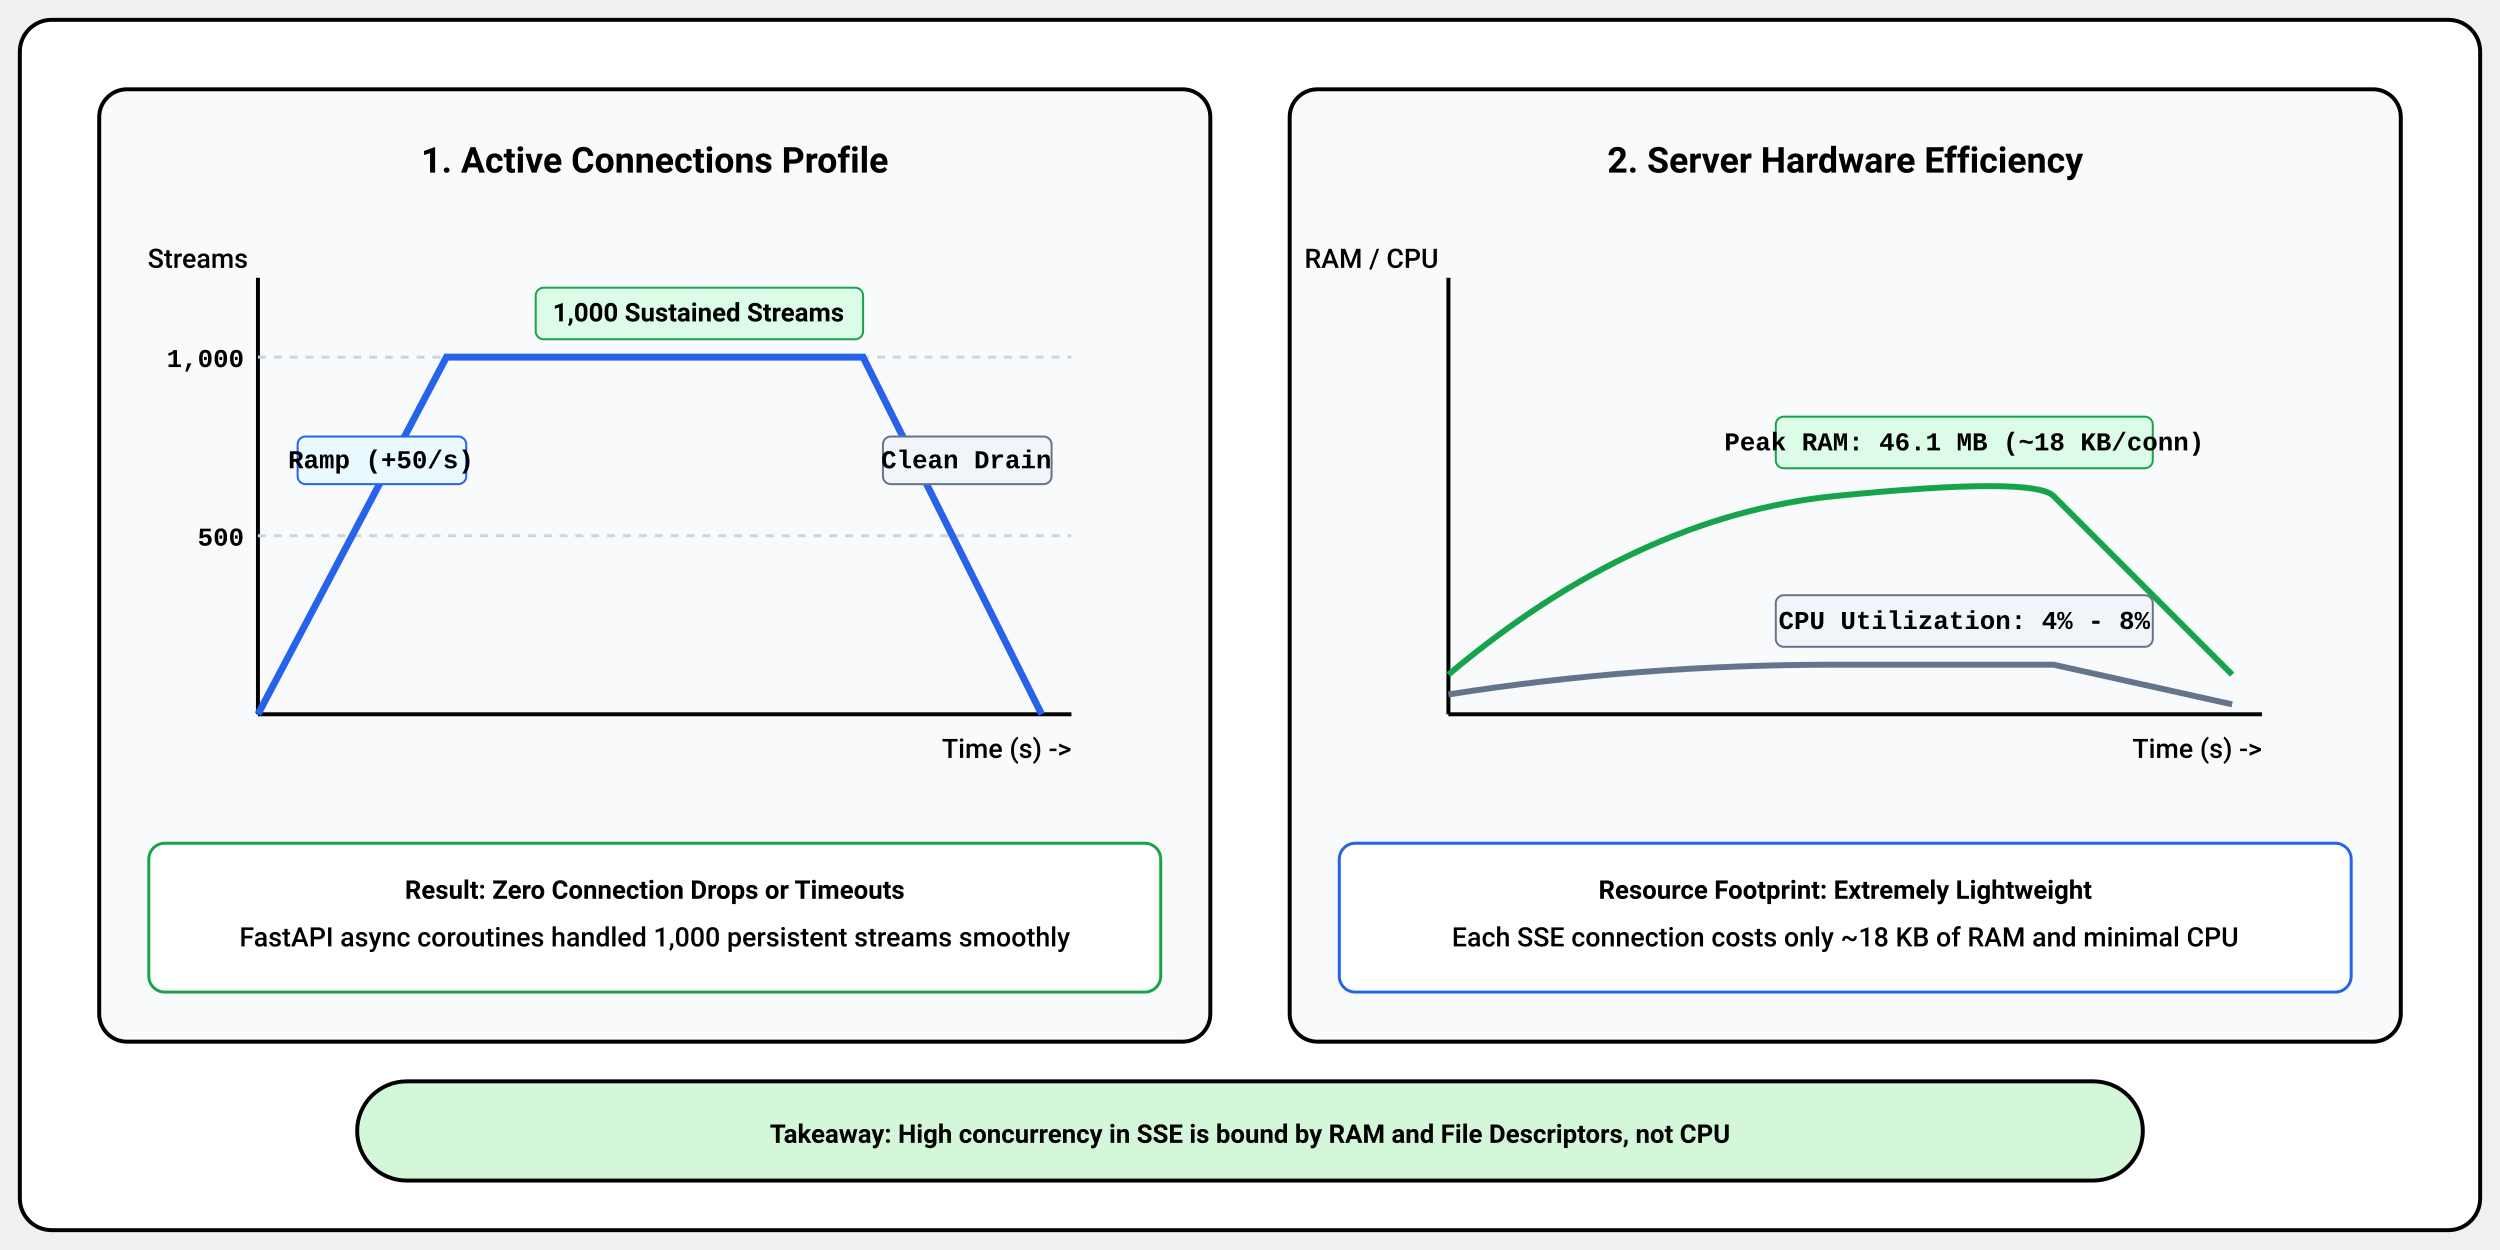
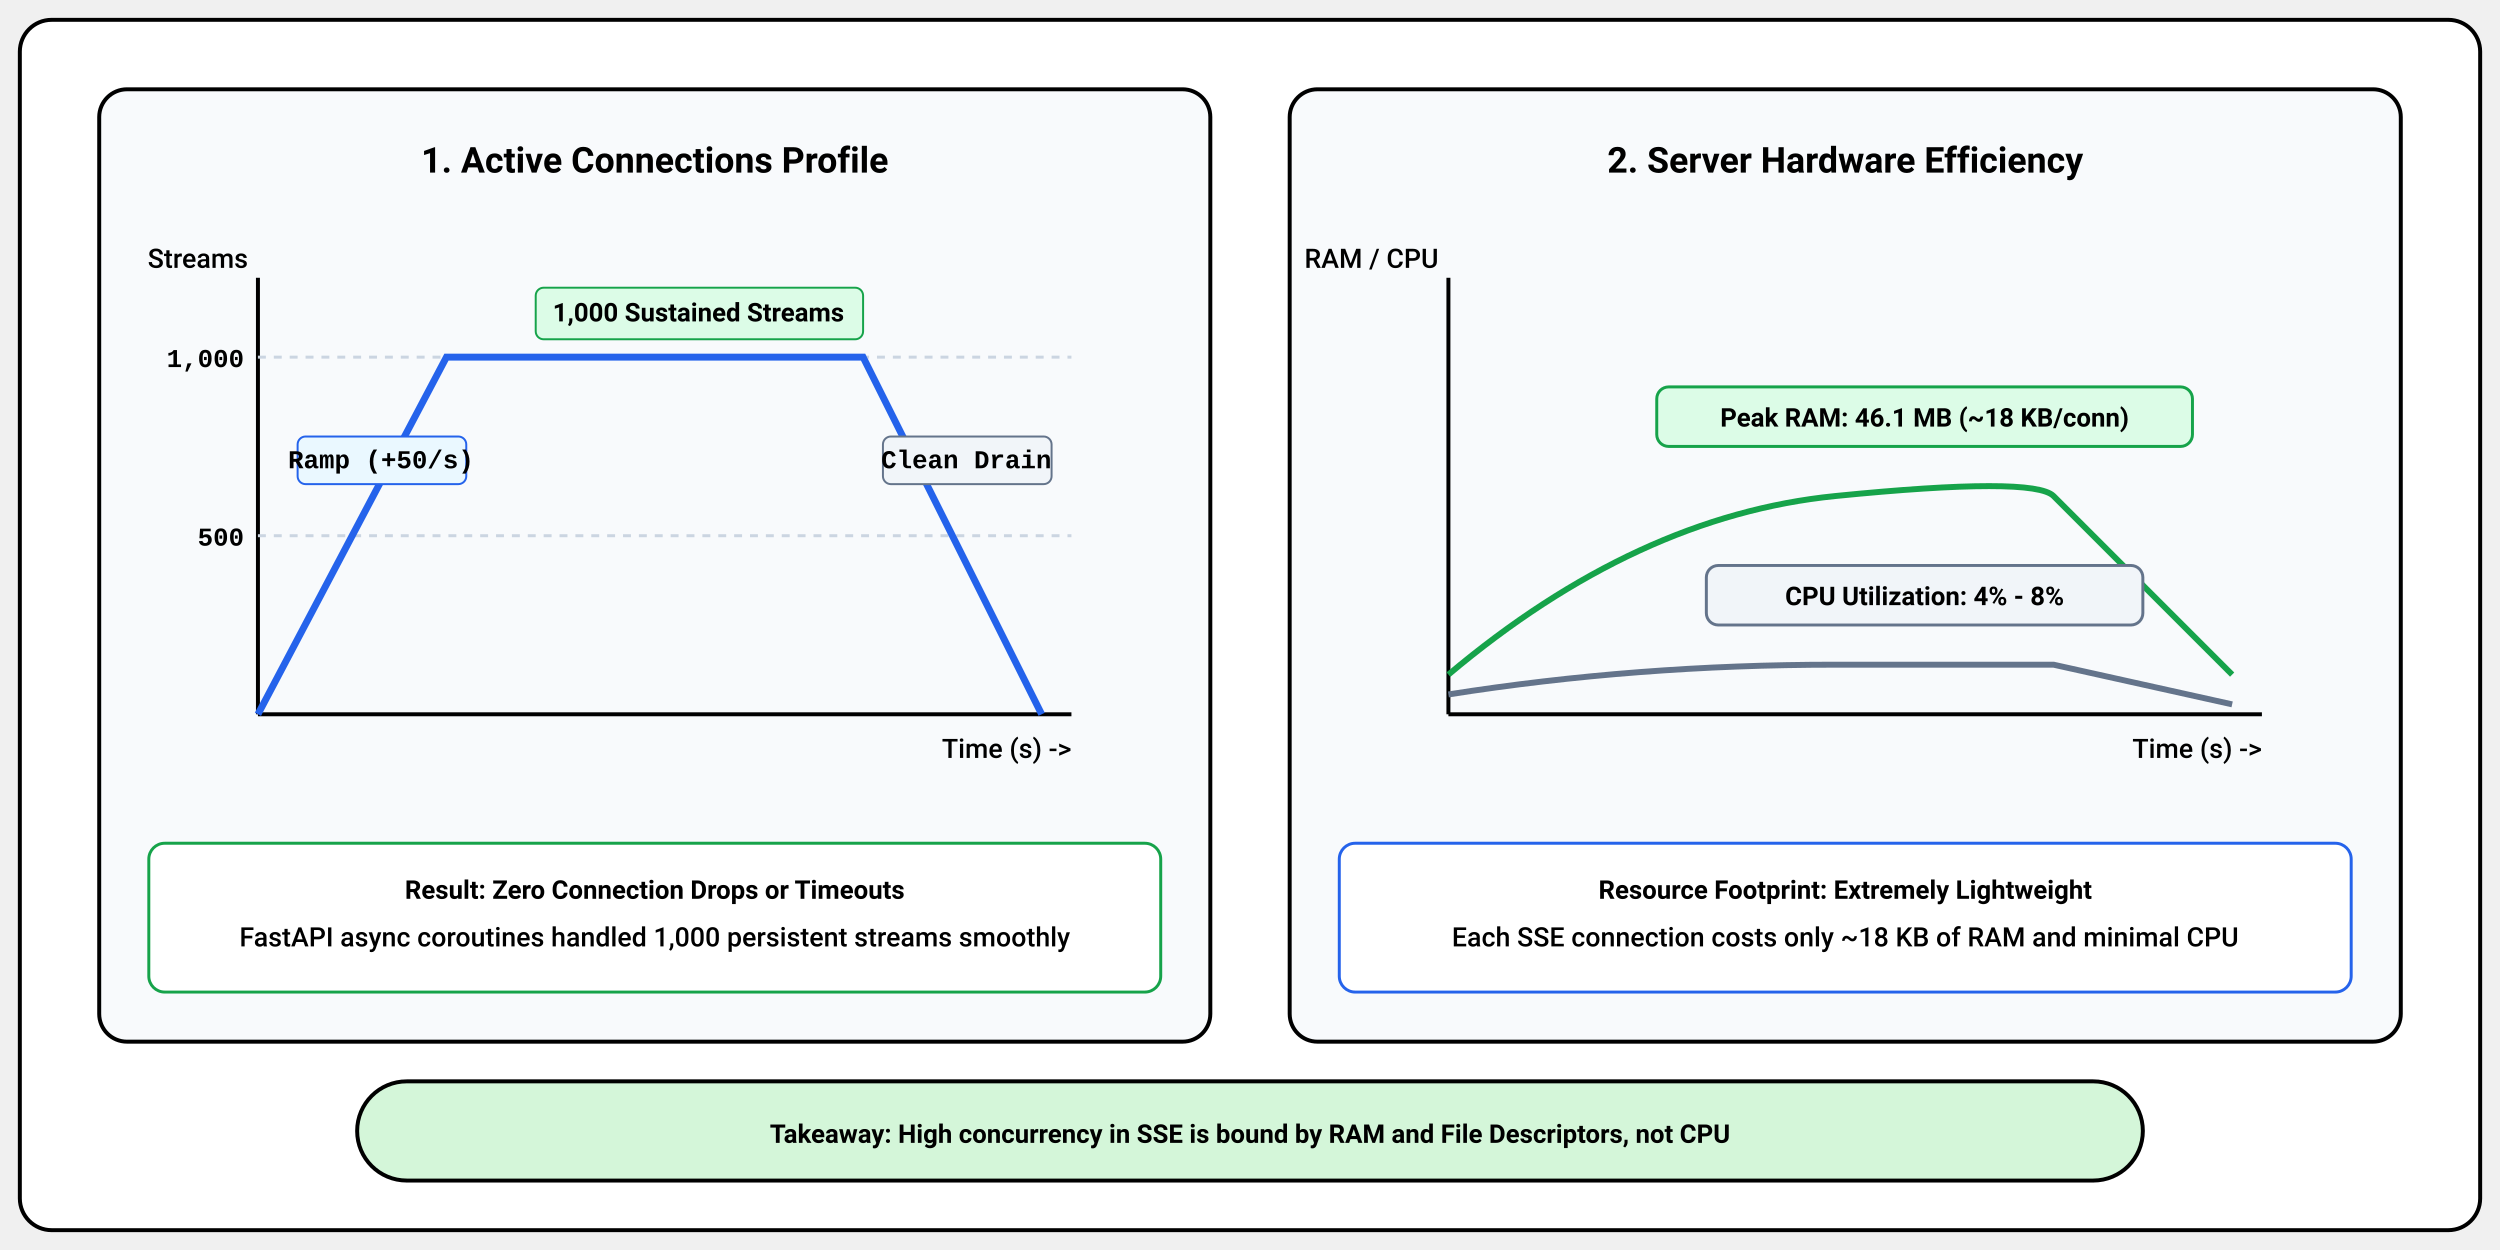
<svg xmlns="http://www.w3.org/2000/svg" viewBox="0 0 1260 630" width="100%">
  <defs>
    <style>
      .txt-node-title { font-family: -apple-system, BlinkMacSystemFont, "Segoe UI", Roboto, Helvetica, Arial, sans-serif; font-size: 18px; font-weight: 700; fill: #000000; }
      .txt-node-sub { font-family: -apple-system, BlinkMacSystemFont, "Segoe UI", Roboto, Helvetica, Arial, sans-serif; font-size: 13.5px; font-weight: 500; fill: #000000; }
      .txt-node-code { font-family: "SFMono-Regular", Consolas, "Liberation Mono", Menlo, monospace; font-size: 13px; font-weight: 700; fill: #000000; }
      .txt-badge { font-family: -apple-system, BlinkMacSystemFont, "Segoe UI", Roboto, Helvetica, Arial, sans-serif; font-size: 13px; font-weight: 700; fill: #000000; }
    </style>
  </defs>
  <rect x="10" y="10" width="1240" height="610" rx="16" fill="#ffffff" stroke="#000000" stroke-width="2" />
  <g transform="translate(50, 45)">
    <rect width="560" height="480" rx="14" fill="#f8fafc" stroke="#000000" stroke-width="2" />
    <text x="280" y="42" class="txt-node-title" text-anchor="middle">1. Active Connections Profile</text>
    <g transform="translate(35, 75)">
      <line x1="45" y1="20" x2="45" y2="240" stroke="#000000" stroke-width="2" />
      <line x1="45" y1="240" x2="455" y2="240" stroke="#000000" stroke-width="2" />
      <text x="455" y="262" class="txt-node-sub" text-anchor="end">Time (s) -&gt;</text>
      <text x="40" y="15" class="txt-node-sub" text-anchor="end">Streams</text>
      <line x1="45" y1="60" x2="455" y2="60" stroke="#cbd5e1" stroke-width="1.5" stroke-dasharray="4 4" />
      <text x="38" y="65" class="txt-node-code" font-size="11" text-anchor="end">1,000</text>
      <line x1="45" y1="150" x2="455" y2="150" stroke="#cbd5e1" stroke-width="1.5" stroke-dasharray="4 4" />
      <text x="38" y="155" class="txt-node-code" font-size="11" text-anchor="end">500</text>
      <path d="M 45 240 L 140 60 L 350 60 L 440 240" fill="none" stroke="#2563eb" stroke-width="3.5" />
      <rect x="65" y="100" width="85" height="24" rx="4" fill="#eaf8ff" stroke="#2563eb" stroke-width="1" />
      <text x="107" y="116" class="txt-node-code" font-size="10" text-anchor="middle">Ramp (+50/s)</text>
      <rect x="185" y="25" width="165" height="26" rx="4" fill="#dcfce7" stroke="#16a34a" stroke-width="1" />
      <text x="267" y="42" class="txt-badge" font-size="11" text-anchor="middle">1,000 Sustained Streams</text>
      <rect x="360" y="100" width="85" height="24" rx="4" fill="#f1f5f9" stroke="#64748b" stroke-width="1" />
      <text x="402" y="116" class="txt-node-code" font-size="10" text-anchor="middle">Clean Drain</text>
    </g>
    <g transform="translate(25, 380)">
      <rect width="510" height="75" rx="8" fill="#ffffff" stroke="#16a34a" stroke-width="1.5" />
      <text x="255" y="28" class="txt-badge" font-size="13" text-anchor="middle">Result: Zero Connection Drops or Timeouts</text>
      <text x="255" y="52" class="txt-node-sub" font-size="12.5" text-anchor="middle">FastAPI async coroutines handled 1,000 persistent streams smoothly</text>
    </g>
  </g>
  <g transform="translate(650, 45)">
    <rect width="560" height="480" rx="14" fill="#f8fafc" stroke="#000000" stroke-width="2" />
    <text x="280" y="42" class="txt-node-title" text-anchor="middle">2. Server Hardware Efficiency</text>
    <g transform="translate(35, 75)">
      <line x1="45" y1="20" x2="45" y2="240" stroke="#000000" stroke-width="2" />
      <line x1="45" y1="240" x2="455" y2="240" stroke="#000000" stroke-width="2" />
      <text x="455" y="262" class="txt-node-sub" text-anchor="end">Time (s) -&gt;</text>
      <text x="40" y="15" class="txt-node-sub" text-anchor="end">RAM / CPU</text>
      <path d="M 45 220 Q 140 140 240 130 T 350 130 L 440 220" fill="none" stroke="#16a34a" stroke-width="3" />
      <path d="M 45 230 Q 140 215 240 215 T 350 215 L 440 235" fill="none" stroke="#64748b" stroke-width="3" />
-       <rect x="210" y="90" width="190" height="26" rx="4" fill="#dcfce7" stroke="#16a34a" stroke-width="1" />
-       <text x="305" y="107" class="txt-node-code" font-size="11" text-anchor="middle">Peak RAM: 46.1 MB (~18 KB/conn)</text>
-       <rect x="210" y="180" width="190" height="26" rx="4" fill="#f1f5f9" stroke="#64748b" stroke-width="1" />
-       <text x="305" y="197" class="txt-node-code" font-size="11" text-anchor="middle">CPU Utilization: 4% - 8%</text>
+       <rect x="150" y="75" width="270" height="30" rx="6" fill="#dcfce7" stroke="#16a34a" stroke-width="1.5" />
+       <text x="285" y="95" class="txt-badge" font-size="12" text-anchor="middle">Peak RAM: 46.1 MB (~18 KB/conn)</text>
+       <rect x="175" y="165" width="220" height="30" rx="6" fill="#f1f5f9" stroke="#64748b" stroke-width="1.5" />
+       <text x="285" y="185" class="txt-badge" font-size="12" text-anchor="middle">CPU Utilization: 4% - 8%</text>
    </g>
    <g transform="translate(25, 380)">
      <rect width="510" height="75" rx="8" fill="#ffffff" stroke="#2563eb" stroke-width="1.5" />
      <text x="255" y="28" class="txt-badge" font-size="13" text-anchor="middle">Resource Footprint: Extremely Lightweight</text>
      <text x="255" y="52" class="txt-node-sub" font-size="12.5" text-anchor="middle">Each SSE connection costs only ~18 KB of RAM and minimal CPU</text>
    </g>
  </g>
  <g transform="translate(180, 545)">
    <rect width="900" height="50" rx="25" fill="#d4f6d9" stroke="#000000" stroke-width="2" />
    <text x="450" y="31" class="txt-badge" font-size="14" text-anchor="middle">Takeaway: High concurrency in SSE is bound by RAM and File Descriptors, not CPU</text>
  </g>
</svg>
